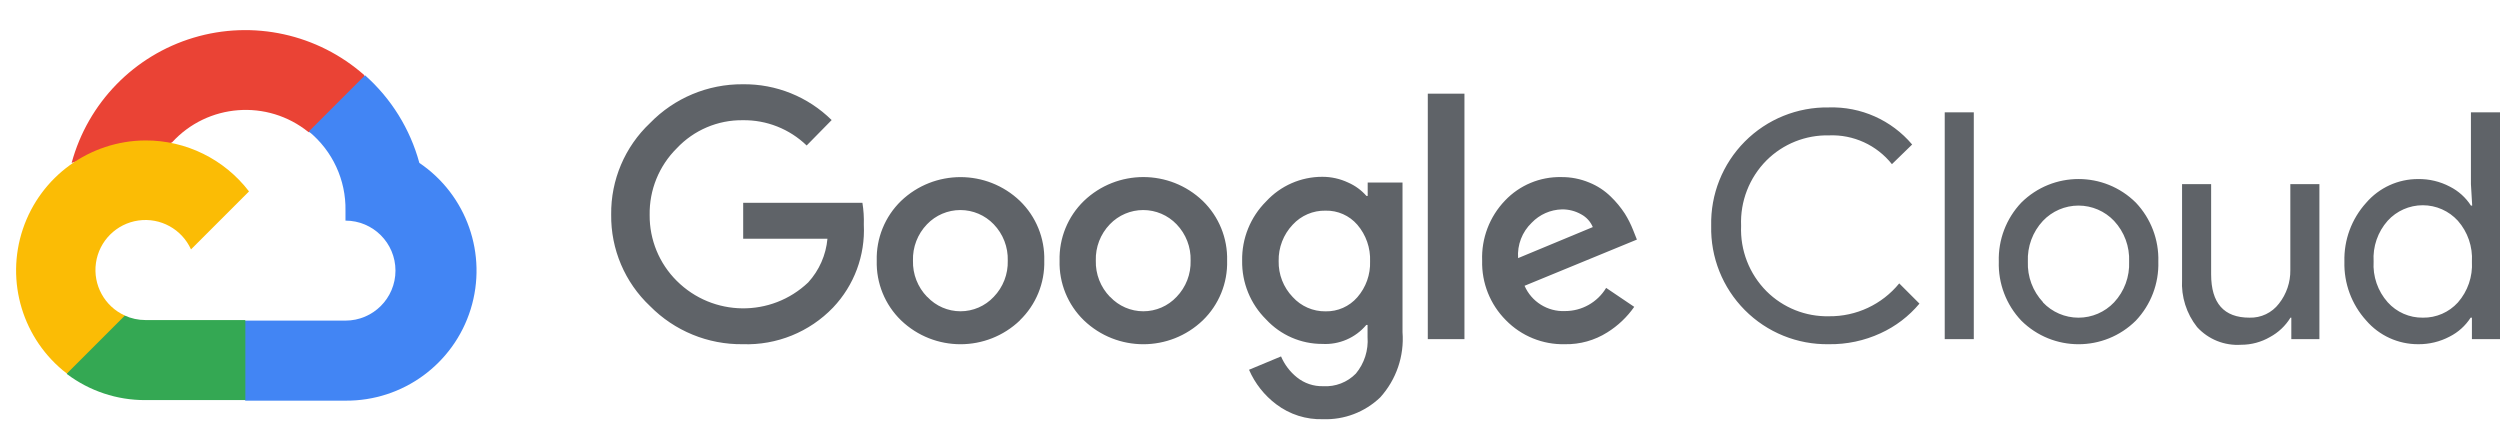
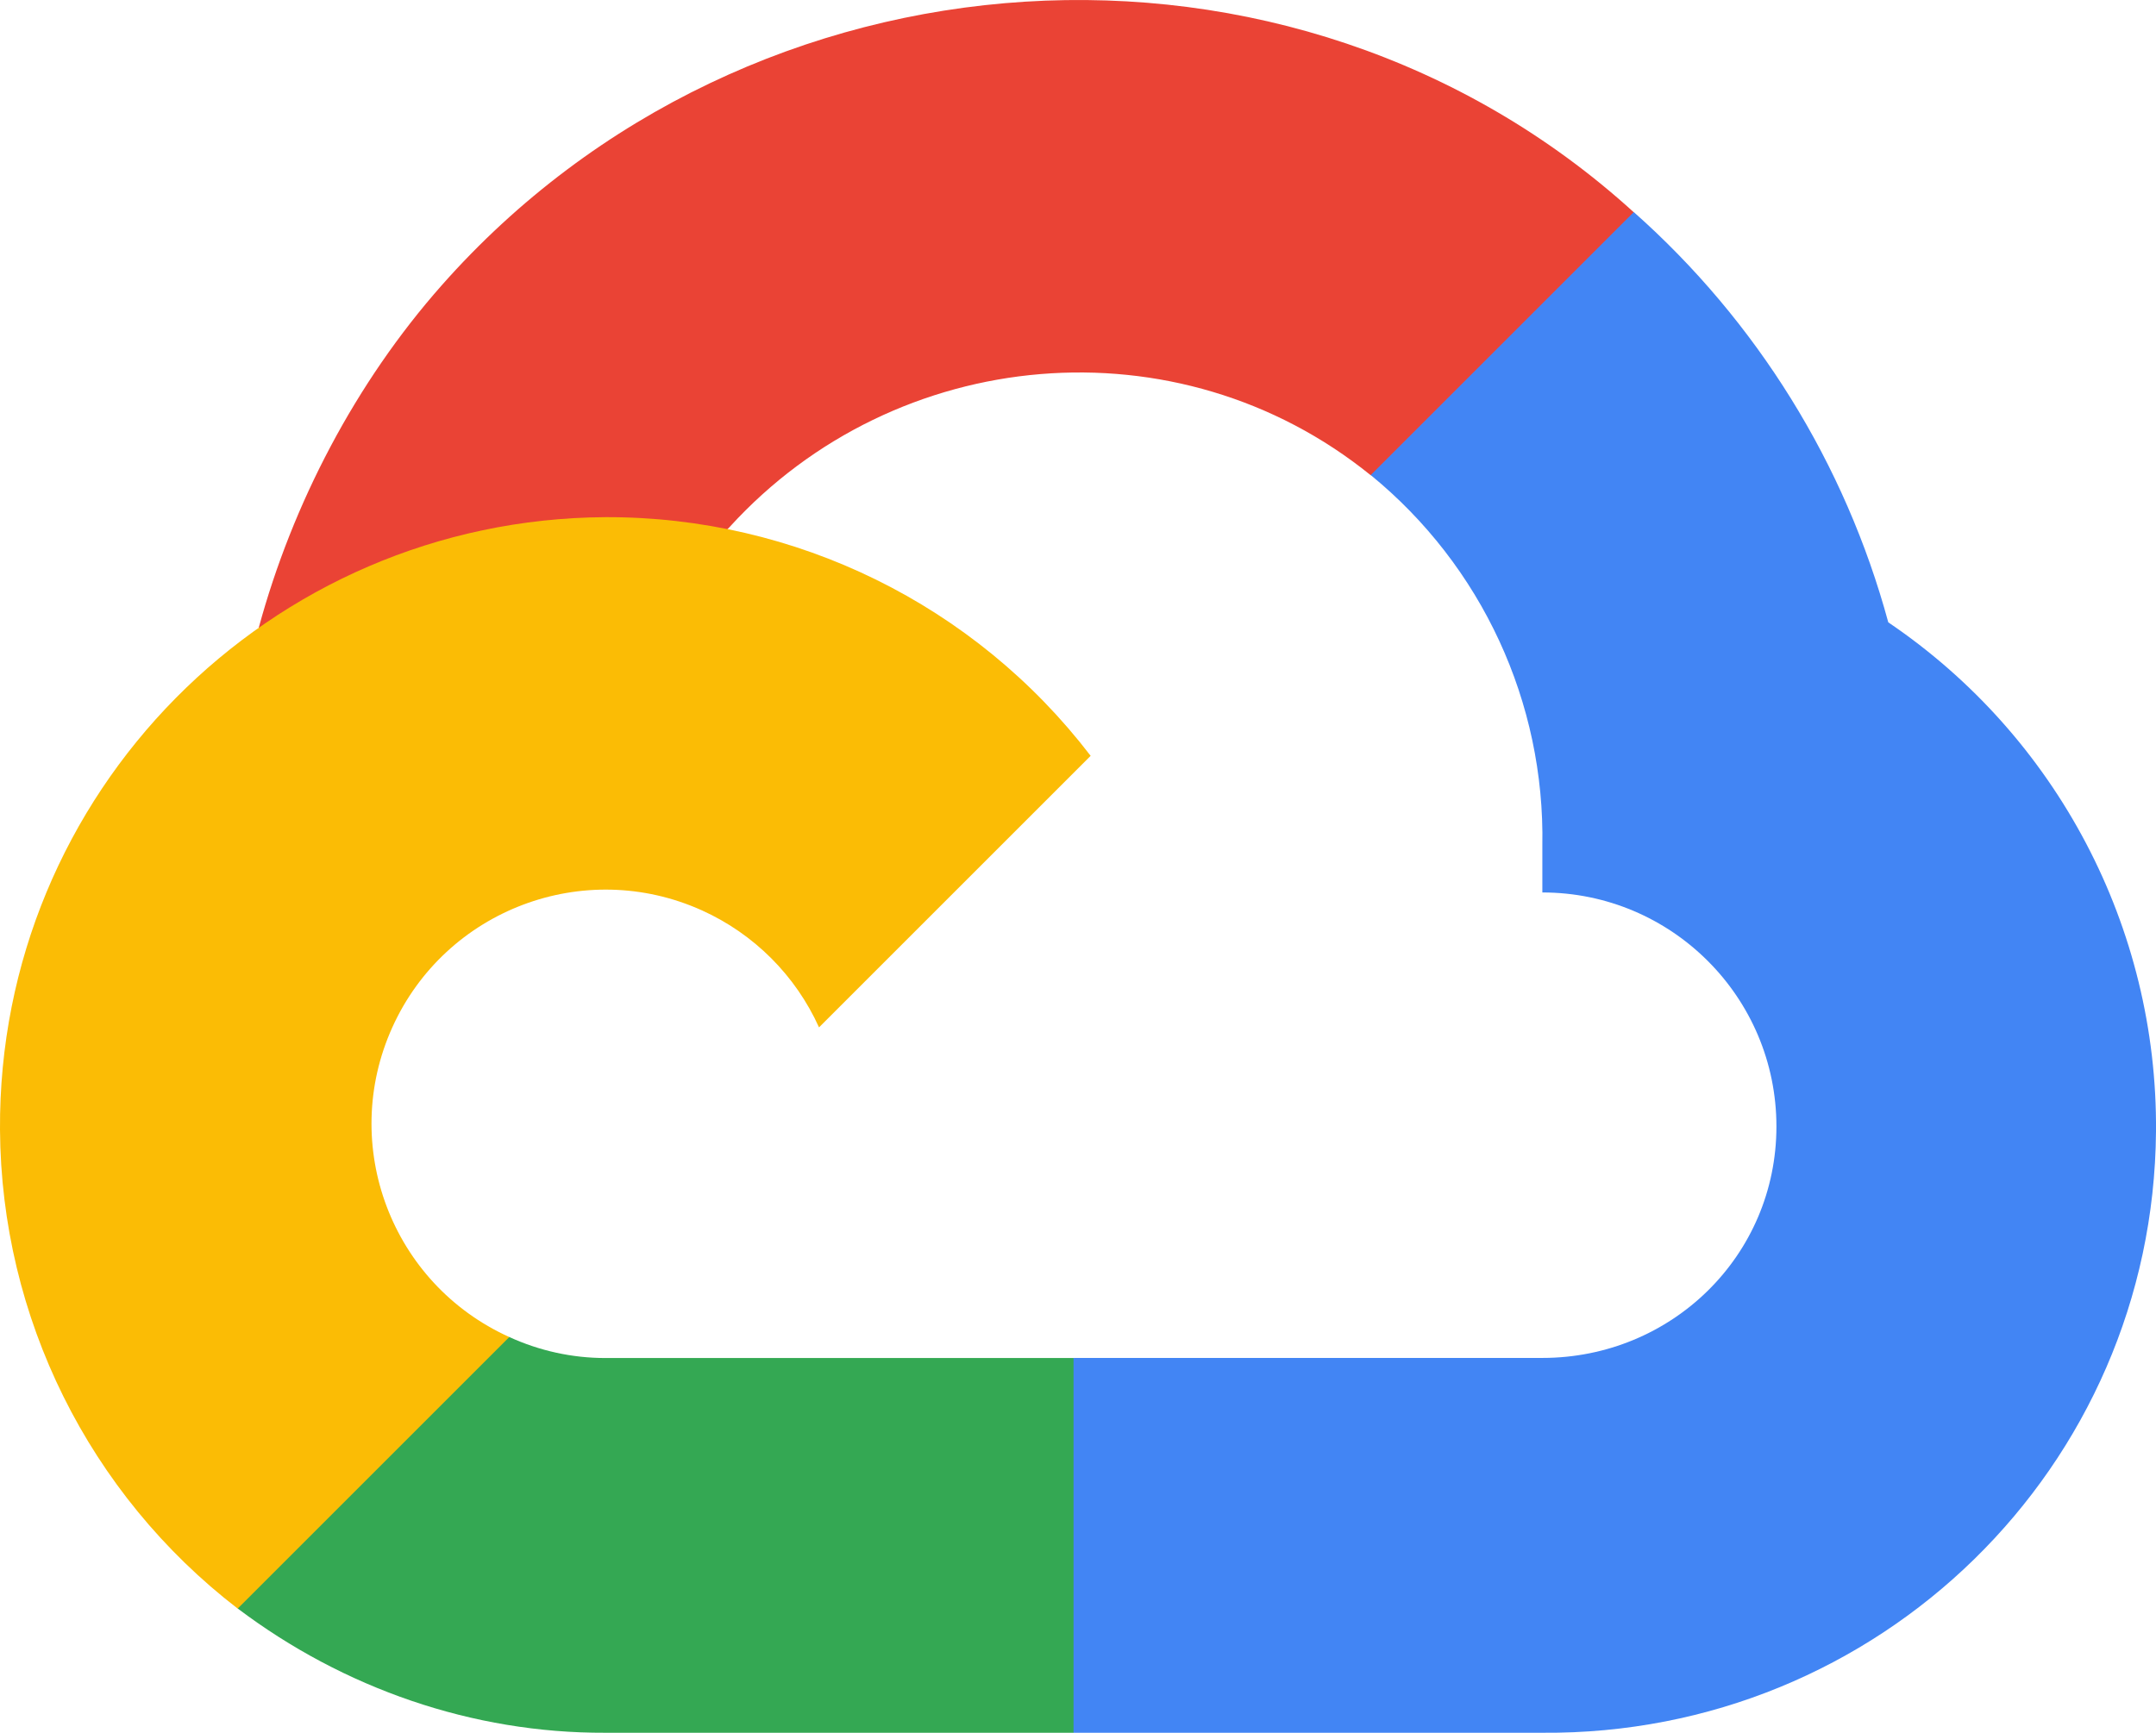
- <svg xmlns="http://www.w3.org/2000/svg" viewBox="-0.101 -1.347 178.021 29.883" width="2500" height="438">
-   <path d="M21.85 7.41h1l2.85-2.85.14-1.21A12.81 12.81 0 0 0 5 9.6a1.55 1.55 0 0 1 1-.06l5.7-.94s.29-.48.44-.45a7.11 7.11 0 0 1 9.73-.74z" fill="#ea4335" />
-   <path d="M29.76 9.6a12.84 12.84 0 0 0-3.87-6.24l-4 4A7.11 7.11 0 0 1 24.5 13v.71a3.56 3.56 0 1 1 0 7.12h-7.12l-.71.72v4.27l.71.71h7.12A9.26 9.26 0 0 0 29.76 9.6z" fill="#4285f4" />
-   <path d="M10.25 26.49h7.12v-5.7h-7.12a3.54 3.54 0 0 1-1.47-.32l-1 .31-2.87 2.85-.25 1a9.21 9.21 0 0 0 5.59 1.86z" fill="#34a853" />
-   <path d="M10.25 8a9.26 9.26 0 0 0-5.59 16.6l4.13-4.13a3.56 3.56 0 1 1 4.71-4.71l4.13-4.13A9.25 9.25 0 0 0 10.25 8z" fill="#fbbc05" />
-   <g fill="#5f6368">
-     <path d="M52.79 22.51a9.11 9.11 0 0 1-6.6-2.71 8.8 8.8 0 0 1-2.77-6.52 8.81 8.81 0 0 1 2.77-6.52A9.11 9.11 0 0 1 52.79 4a8.84 8.84 0 0 1 6.33 2.55l-1.78 1.81a6.41 6.41 0 0 0-4.55-1.8 6.34 6.34 0 0 0-4.7 2 6.53 6.53 0 0 0-1.93 4.75A6.53 6.53 0 0 0 48.09 18a6.71 6.71 0 0 0 9.36.11A5.32 5.32 0 0 0 58.82 15h-6v-2.56h8.49a8.12 8.12 0 0 1 .1 1.56 8 8 0 0 1-2.19 5.9 8.51 8.51 0 0 1-6.43 2.61zm19.74-1.7a6.12 6.12 0 0 1-8.47 0 5.7 5.7 0 0 1-1.73-4.25 5.71 5.71 0 0 1 1.73-4.25 6.13 6.13 0 0 1 8.47 0 5.71 5.71 0 0 1 1.73 4.25 5.7 5.7 0 0 1-1.74 4.25zm-6.6-1.67a3.24 3.24 0 0 0 4.73 0 3.56 3.56 0 0 0 1-2.58 3.57 3.57 0 0 0-1-2.59 3.29 3.29 0 0 0-4.75 0 3.57 3.57 0 0 0-1 2.59 3.56 3.56 0 0 0 1.01 2.58zm19.62 1.67a6.12 6.12 0 0 1-8.47 0 5.7 5.7 0 0 1-1.73-4.25 5.71 5.71 0 0 1 1.73-4.25 6.12 6.12 0 0 1 8.47 0 5.71 5.71 0 0 1 1.73 4.25 5.7 5.7 0 0 1-1.73 4.25zm-6.6-1.67a3.24 3.24 0 0 0 4.73 0 3.56 3.56 0 0 0 1-2.58 3.57 3.57 0 0 0-1-2.59 3.29 3.29 0 0 0-4.75 0 3.57 3.57 0 0 0-1 2.59 3.56 3.56 0 0 0 1.01 2.58zm15.16 8.71a5.24 5.24 0 0 1-3.33-1.06 6.13 6.13 0 0 1-1.94-2.46l2.28-.95a3.84 3.84 0 0 0 1.13 1.49 2.85 2.85 0 0 0 1.87.63 3 3 0 0 0 2.33-.9 3.65 3.65 0 0 0 .83-2.6v-.86h-.09a3.81 3.81 0 0 1-3.13 1.35 5.43 5.43 0 0 1-4-1.74 5.75 5.75 0 0 1-1.71-4.19 5.81 5.81 0 0 1 1.71-4.22 5.42 5.42 0 0 1 4-1.75 4.3 4.3 0 0 1 1.84.41 3.7 3.7 0 0 1 1.3.95h.09V11h2.48v10.65a6.21 6.21 0 0 1-1.59 4.65 5.6 5.6 0 0 1-4.07 1.55zm.18-7.68a2.91 2.91 0 0 0 2.26-1 3.7 3.7 0 0 0 .91-2.56 3.78 3.78 0 0 0-.91-2.61 2.9 2.9 0 0 0-2.26-1 3.09 3.09 0 0 0-2.34 1 3.65 3.65 0 0 0-1 2.59 3.58 3.58 0 0 0 1 2.56 3.1 3.1 0 0 0 2.34 1.02zm9.89-15.5v17.48h-2.61V4.67zm7.16 17.84a5.68 5.68 0 0 1-4.21-1.71 5.79 5.79 0 0 1-1.69-4.24 5.86 5.86 0 0 1 1.63-4.28 5.36 5.36 0 0 1 4-1.67 5.05 5.05 0 0 1 2 .39 4.71 4.71 0 0 1 1.53 1 7 7 0 0 1 1 1.21 7.15 7.15 0 0 1 .59 1.17l.27.68-8 3.29a3 3 0 0 0 2.88 1.8 3.41 3.41 0 0 0 2.93-1.65l2 1.35a6.59 6.59 0 0 1-1.92 1.82 5.44 5.44 0 0 1-3.01.84zM108 16.38l5.32-2.21a1.84 1.84 0 0 0-.83-.91 2.71 2.71 0 0 0-1.37-.35 3.09 3.09 0 0 0-2.15.95 3.17 3.17 0 0 0-.97 2.52zM130.13 22.51a8.24 8.24 0 0 1-8.38-8.43 8.24 8.24 0 0 1 8.38-8.43 7.46 7.46 0 0 1 5.93 2.64l-1.44 1.4a5.44 5.44 0 0 0-4.48-2.05 6.11 6.11 0 0 0-4.45 1.78 6.24 6.24 0 0 0-1.81 4.66 6.24 6.24 0 0 0 1.81 4.66 6.11 6.11 0 0 0 4.45 1.78 6.36 6.36 0 0 0 5-2.34l1.44 1.44a7.86 7.86 0 0 1-2.77 2.11 8.48 8.48 0 0 1-3.68.78zM140.45 22.15h-2.07V6h2.07zM143.83 12.43a5.79 5.79 0 0 1 8.16 0 5.85 5.85 0 0 1 1.6 4.2 5.85 5.85 0 0 1-1.6 4.2 5.79 5.79 0 0 1-8.16 0 5.85 5.85 0 0 1-1.6-4.2 5.85 5.85 0 0 1 1.6-4.2zm1.54 7.1a3.49 3.49 0 0 0 5.07 0 4 4 0 0 0 1.07-2.9 4 4 0 0 0-1.07-2.9 3.49 3.49 0 0 0-5.07 0 4 4 0 0 0-1.07 2.9 4 4 0 0 0 1.08 2.89zM165.06 22.15h-2v-1.53H163a3.85 3.85 0 0 1-1.46 1.38 4.08 4.08 0 0 1-2.05.55 3.89 3.89 0 0 1-3.14-1.26 5 5 0 0 1-1.07-3.38v-6.8h2.07v6.42q0 3.09 2.73 3.09a2.54 2.54 0 0 0 2.1-1 3.77 3.77 0 0 0 .81-2.39v-6.12h2.07zM172.09 22.51a4.86 4.86 0 0 1-3.7-1.69 6 6 0 0 1-1.55-4.19 6 6 0 0 1 1.55-4.19 4.86 4.86 0 0 1 3.7-1.69 4.69 4.69 0 0 1 2.26.54 3.83 3.83 0 0 1 1.5 1.35h.09l-.09-1.53V6h2.07v16.15h-2v-1.53h-.09a3.83 3.83 0 0 1-1.5 1.35 4.69 4.69 0 0 1-2.24.54zm.34-1.89a3.3 3.3 0 0 0 2.49-1.08 4.05 4.05 0 0 0 1-2.91 4.05 4.05 0 0 0-1-2.91 3.38 3.38 0 0 0-5 0 4 4 0 0 0-1 2.9 4 4 0 0 0 1 2.9 3.3 3.3 0 0 0 2.51 1.1z" />
-   </g>
+ <svg xmlns="http://www.w3.org/2000/svg" version="1.1" id="Layer_1" x="0px" y="0px" viewBox="0 0 2268.6 1823.7" style="enable-background:new 0 0 2268.6 1823.7;" xml:space="preserve">
+   <style type="text/css">
+ 	.st0{fill:#EA4335;}
+ 	.st1{fill:#4285F4;}
+ 	.st2{fill:#34A853;}
+ 	.st3{fill:#FBBC05;}
+ </style>
+   <path class="st0" d="M1508.7,503.5l197.2-197.2l13.1-83C1359.7-103.5,788.5-66.4,464.5,300.6c-90,101.9-156.7,229-192.3,360.3  l70.6-10l394.4-65l30.4-31.1c175.4-192.7,472.1-218.6,674.6-54.7L1508.7,503.5z" />
+   <path class="st1" d="M1986.9,655c-45.3-166.9-138.4-317-267.8-431.8L1442.3,500c116.9,95.5,183.4,239.3,180.6,390.2v49.1  c136,0,246.3,110.3,246.3,246.3c0,136-110.3,243.6-246.3,243.6h-493.3l-48.4,52.6v295.5l48.4,46.4h493.3  c353.8,2.8,642.9-279.1,645.7-632.9C2270.3,976.3,2164.5,775.2,1986.9,655" />
+   <path class="st2" d="M636.9,1823.7h492.7v-394.4H636.9c-34.9,0-69.3-7.6-101-22.1l-69.9,21.4l-198.6,197.2l-17.3,67.1  C361.5,1777,497.4,1824.3,636.9,1823.7" />
+   <path class="st3" d="M636.9,544.3C283,546.4-2.1,835,0,1188.9c1.2,197.6,93.5,383.6,250.1,504.1l285.8-285.8  c-124-56-179.1-201.9-123.1-325.9c56-124,201.9-179.1,325.9-123.1c54.6,24.7,98.4,68.4,123.1,123.1l285.8-285.8  C1026,636.5,837,543.6,636.9,544.3" />
</svg>
